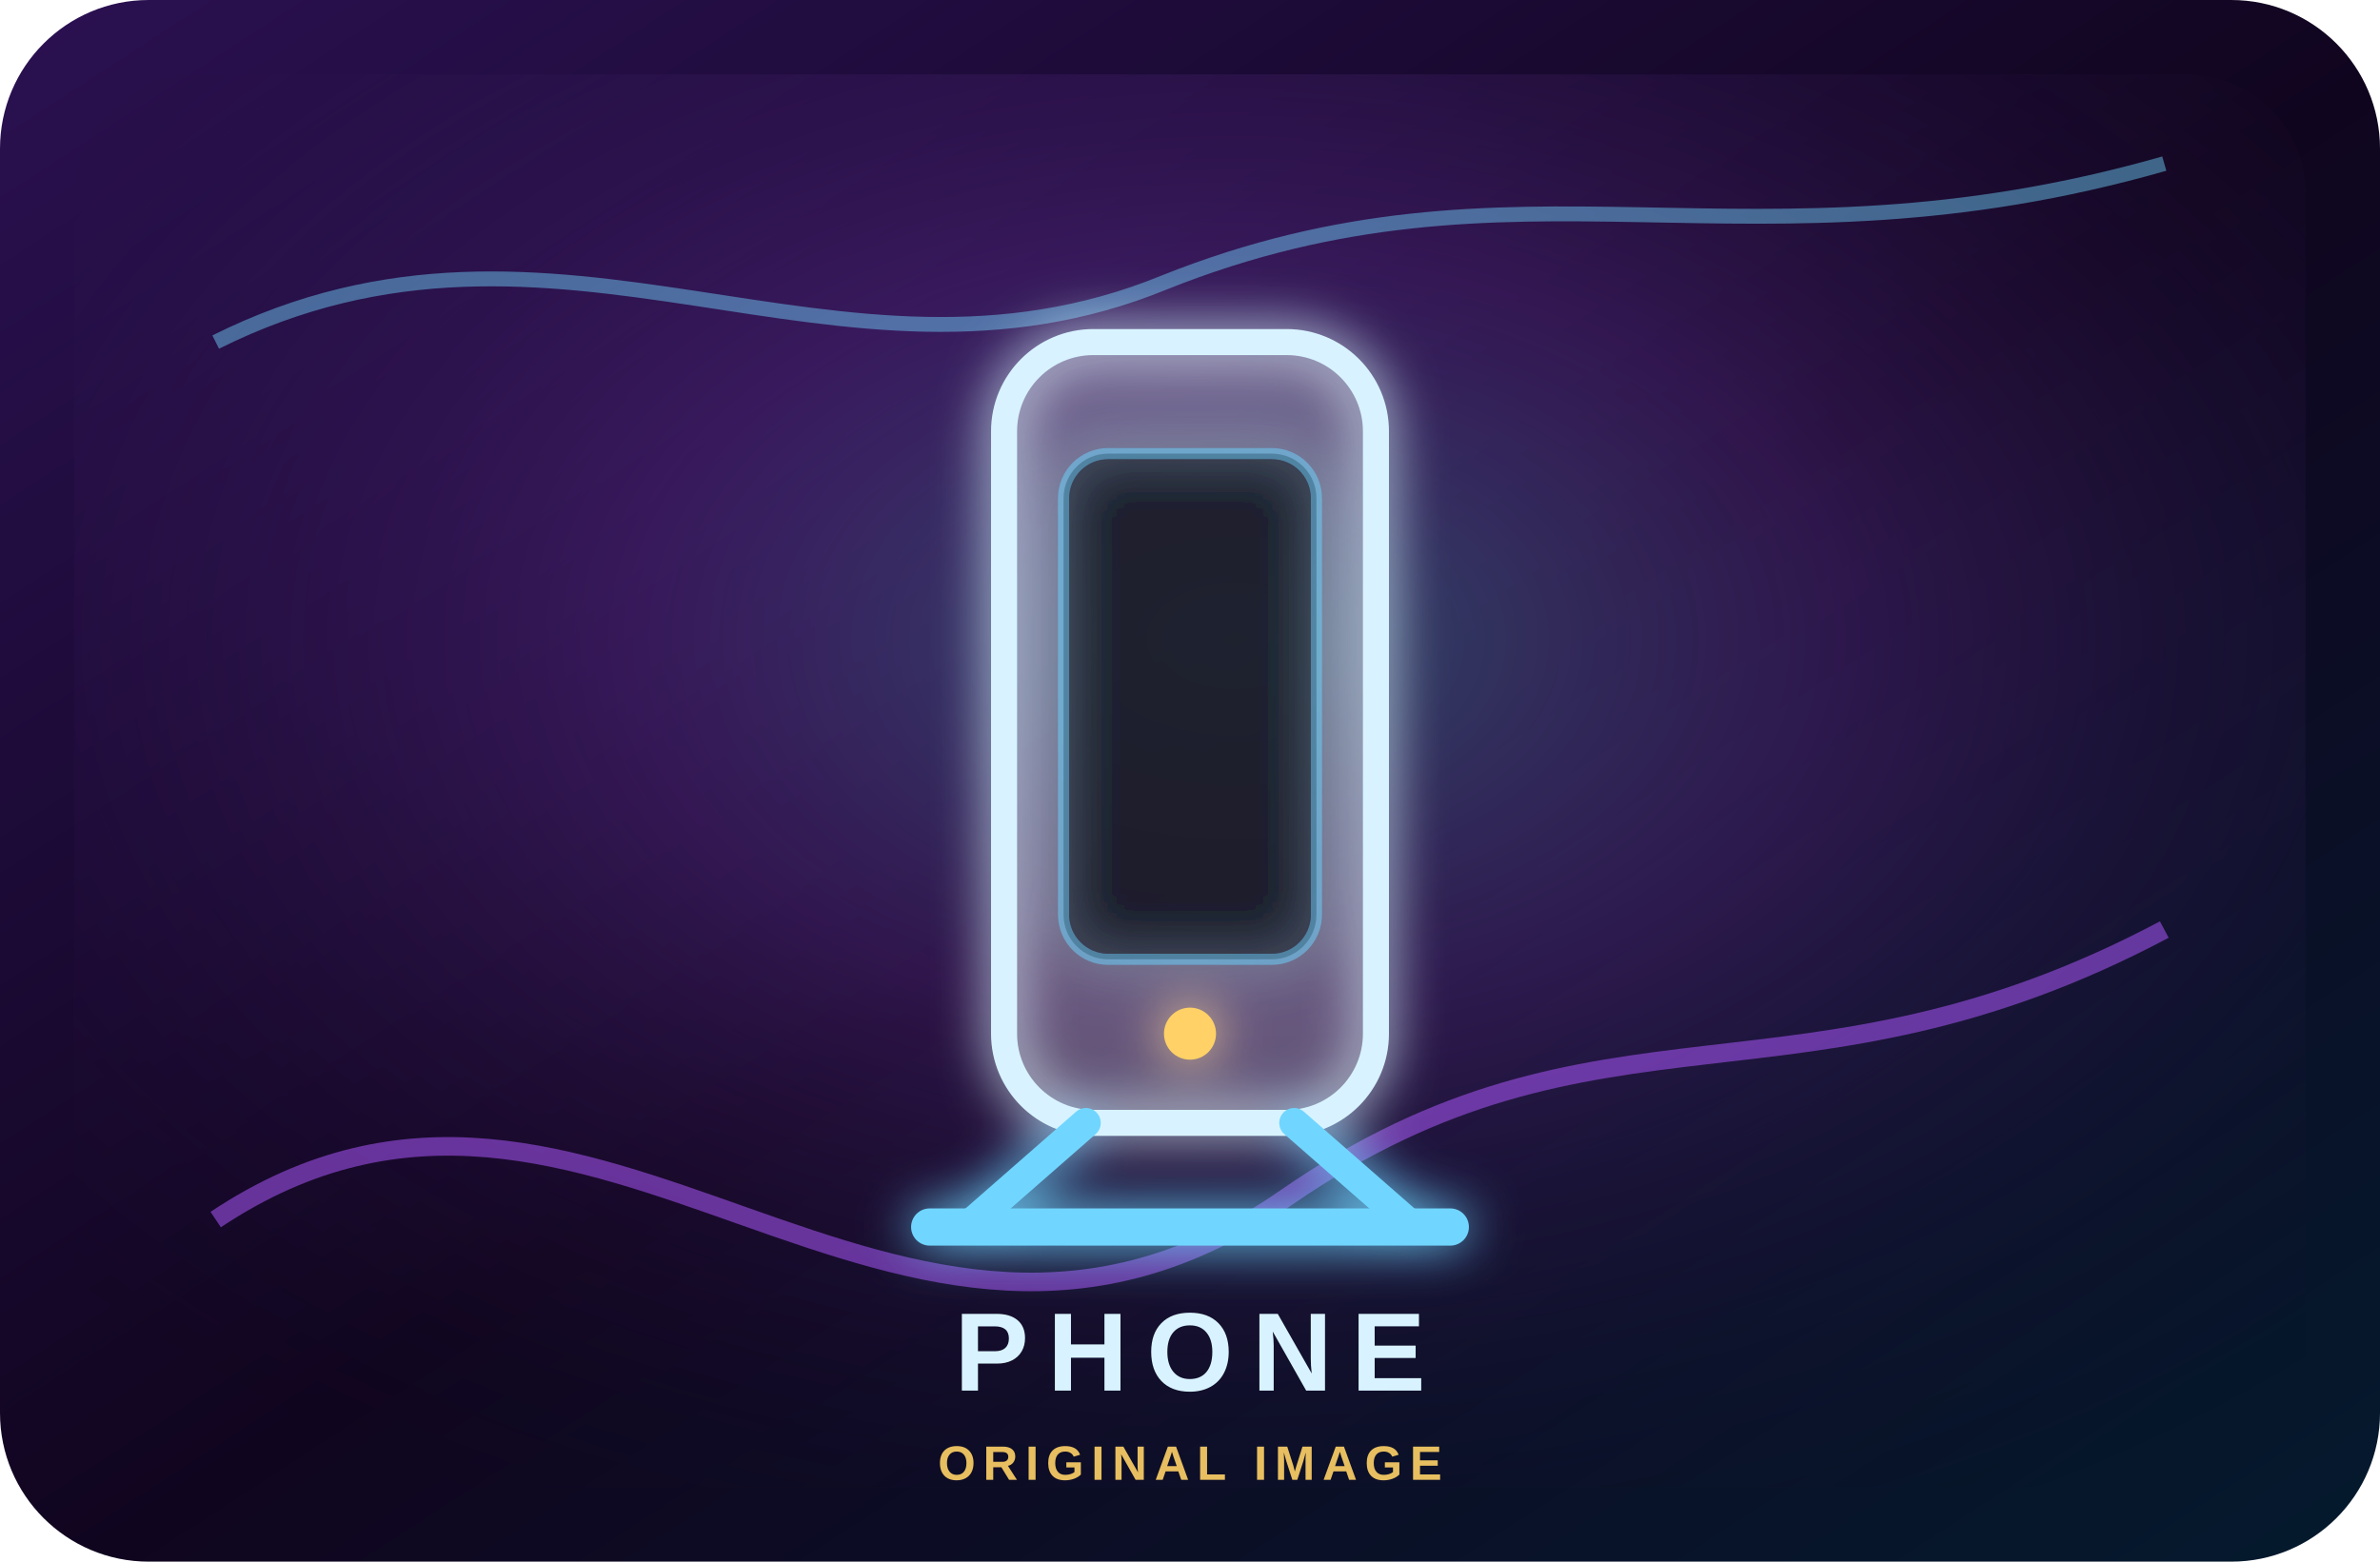
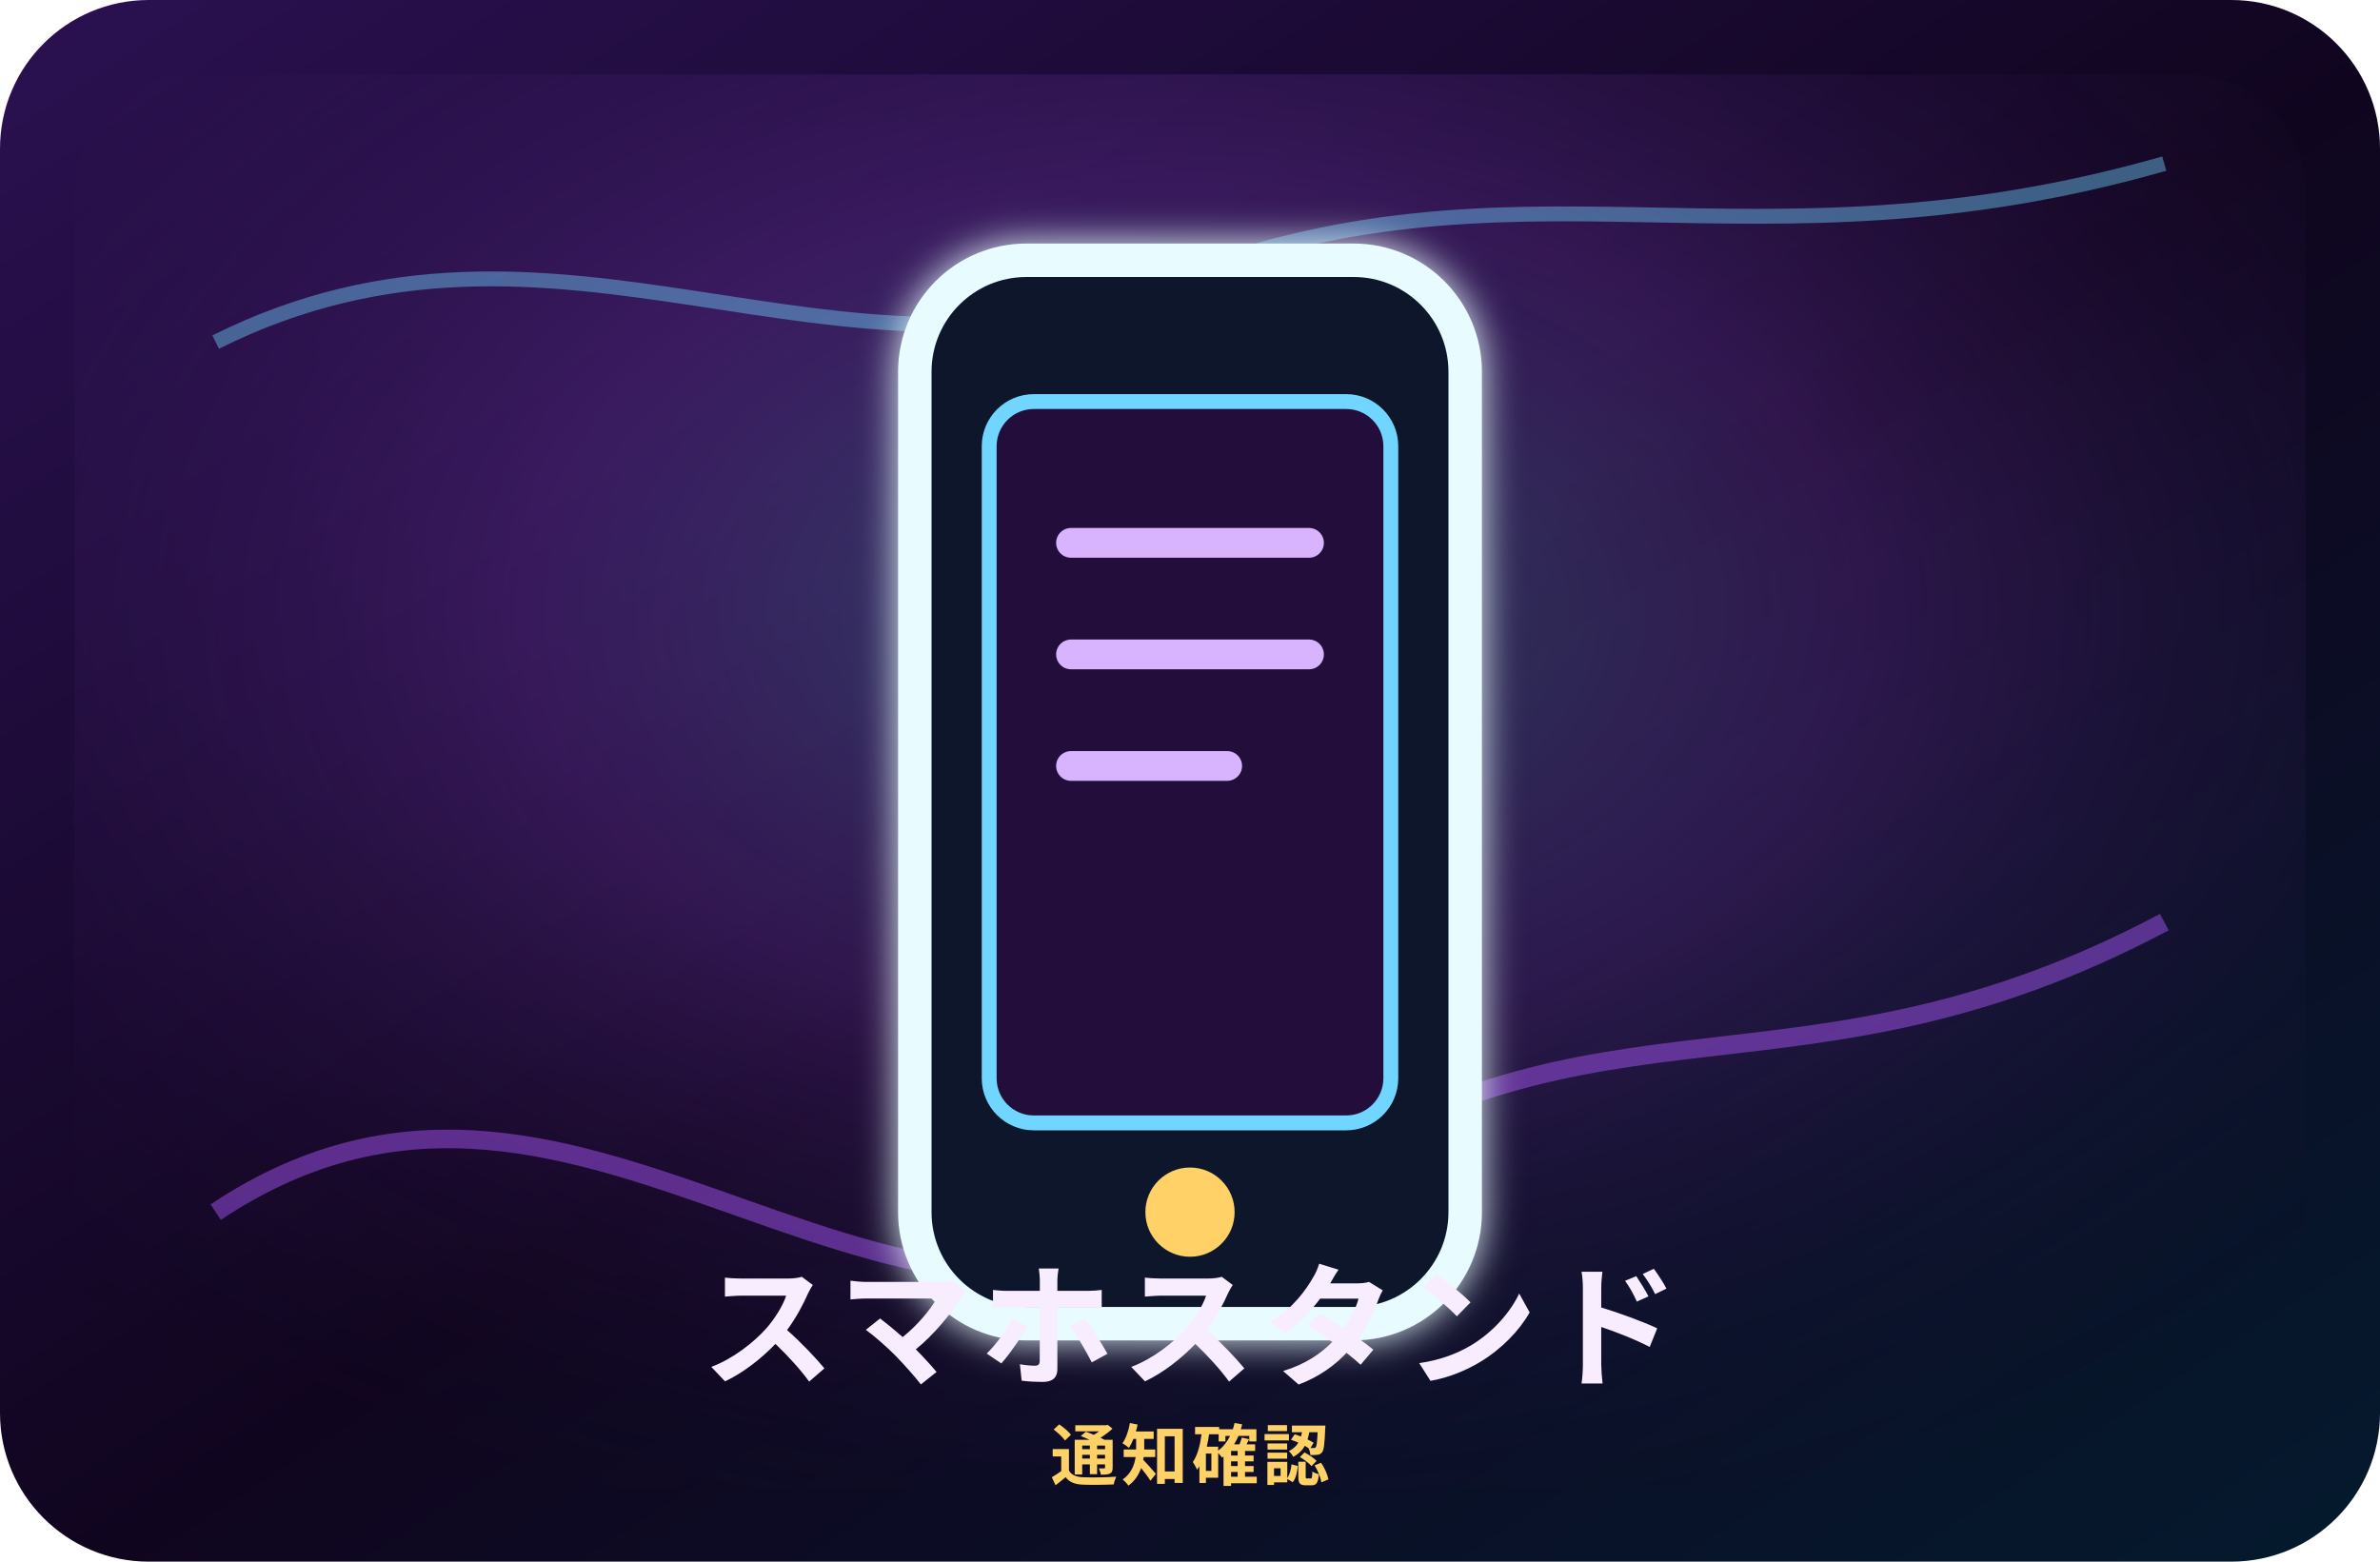
<svg xmlns="http://www.w3.org/2000/svg" aria-labelledby="title desc" role="img" viewBox="0 0 640 420">
  <defs>
-     <linearGradient id="c" y2="1">
-       <stop stop-color="#2b1152" offset="0" />
-       <stop stop-color="#10051f" offset=".52" />
-       <stop stop-color="#041a2e" offset="1" />
+     <linearGradient id="bg" x1="0" x2="1" y1="0" y2="1">
+       <stop offset="0" stop-color="#2b1152" />
+       <stop offset=".52" stop-color="#10051f" />
+       <stop offset="1" stop-color="#041a2e" />
    </linearGradient>
-     <radialGradient id="b" cx=".52" cy=".4" r=".72">
-       <stop stop-color="#70d6ff" stop-opacity=".34" offset="0" />
-       <stop stop-color="#a855f7" stop-opacity=".2" offset=".38" />
-       <stop stop-opacity="0" offset="1" />
+     <radialGradient id="glow" cx=".50" cy=".38" r=".72">
+       <stop offset="0" stop-color="#70d6ff" stop-opacity=".30" />
+       <stop offset=".42" stop-color="#a855f7" stop-opacity=".20" />
+       <stop offset="1" stop-color="#000000" stop-opacity="0" />
    </radialGradient>
-     <filter id="a" x="-20%" y="-20%" width="140%" height="140%">
-       <feGaussianBlur result="blur" stdDeviation="7" />
+     <filter id="softGlow" x="-20%" y="-20%" width="140%" height="140%">
+       <feGaussianBlur stdDeviation="5" result="blur" />
      <feMerge>
        <feMergeNode in="blur" />
        <feMergeNode in="SourceGraphic" />
      </feMerge>
    </filter>
+     <style>
+       .main{filter:url(#softGlow)}
+       .label{font-family:-apple-system,BlinkMacSystemFont,'Hiragino Sans','Yu Gothic',Meiryo,Arial,sans-serif;font-weight:900;fill:#f8ecff;text-anchor:middle;letter-spacing:2px}
+       .sub{font-family:-apple-system,BlinkMacSystemFont,'Hiragino Sans','Yu Gothic',Meiryo,Arial,sans-serif;font-weight:800;fill:#ffd166;text-anchor:middle;letter-spacing:1px}
+     </style>
  </defs>
-   <rect width="640" height="420" rx="40" fill="url(#c)" />
-   <rect x="20" y="20" width="600" height="380" rx="32" fill="url(#b)" />
-   <path d="m58 328c102-68 182 68 288-6 84-58 138-20 236-72" fill="none" opacity=".55" stroke="#a855f7" stroke-width="5" />
-   <path d="m58 92c92-46 167 20 255-16 95-38 157 0 269-32" fill="none" opacity=".45" stroke="#70d6ff" stroke-width="4" />
-   <g filter="url(#a)">
-     <rect x="270" y="92" width="100" height="210" rx="24" fill="rgba(255,255,255,.15)" stroke="#d8f3ff" stroke-width="7" />
-     <rect x="286" y="122" width="68" height="136" rx="12" fill="rgba(7,3,16,.58)" stroke="rgba(112,214,255,.5)" stroke-width="3" />
-     <circle cx="320" cy="278" r="7" fill="#ffd166" />
-     <path d="m250 330h140" stroke="#70d6ff" stroke-linecap="round" stroke-width="10" />
-     <path d="m292 302-32 28m88-28 32 28" stroke="#70d6ff" stroke-linecap="round" stroke-width="8" />
+   <rect width="640" height="420" rx="40" fill="url(#bg)" />
+   <rect x="20" y="20" width="600" height="380" rx="32" fill="url(#glow)" />
+   <path d="M58 326 C160 258 240 394 346 320 C430 262 484 300 582 248" fill="none" opacity=".48" stroke="#a855f7" stroke-width="5" />
+   <path d="M58 92 C150 46 225 112 313 76 C408 38 470 76 582 44" fill="none" opacity=".42" stroke="#70d6ff" stroke-width="4" />
+   <g class="main" transform="translate(0,0)">
+     <rect x="246" y="70" width="148" height="286" rx="30" fill="#07192b" stroke="#e8fbff" stroke-width="9" />
+     <rect x="266" y="108" width="108" height="194" rx="12" fill="#24113b" stroke="#70d6ff" stroke-width="4" />
+     <circle cx="320" cy="326" r="12" fill="#ffd166" />
+     <path d="M288 146 H352 M288 176 H352 M288 206 H330" stroke="#d8b4fe" stroke-width="8" stroke-linecap="round" />
  </g>
-   <text x="320" y="374" fill="#d8f3ff" font-family="Arial, Helvetica, sans-serif" font-size="30" font-weight="900" letter-spacing="5" text-anchor="middle">PHONE</text>
-   <text x="320" y="398" fill="#ffd166" font-family="Arial, Helvetica, sans-serif" font-size="13" font-weight="700" letter-spacing="2" opacity=".9" text-anchor="middle">ORIGINAL IMAGE</text>
+   <text class="label" x="320" y="370" font-size="36">スマホスタンド</text>
+   <text class="sub" x="320" y="398" font-size="18">通知確認</text>
</svg>
